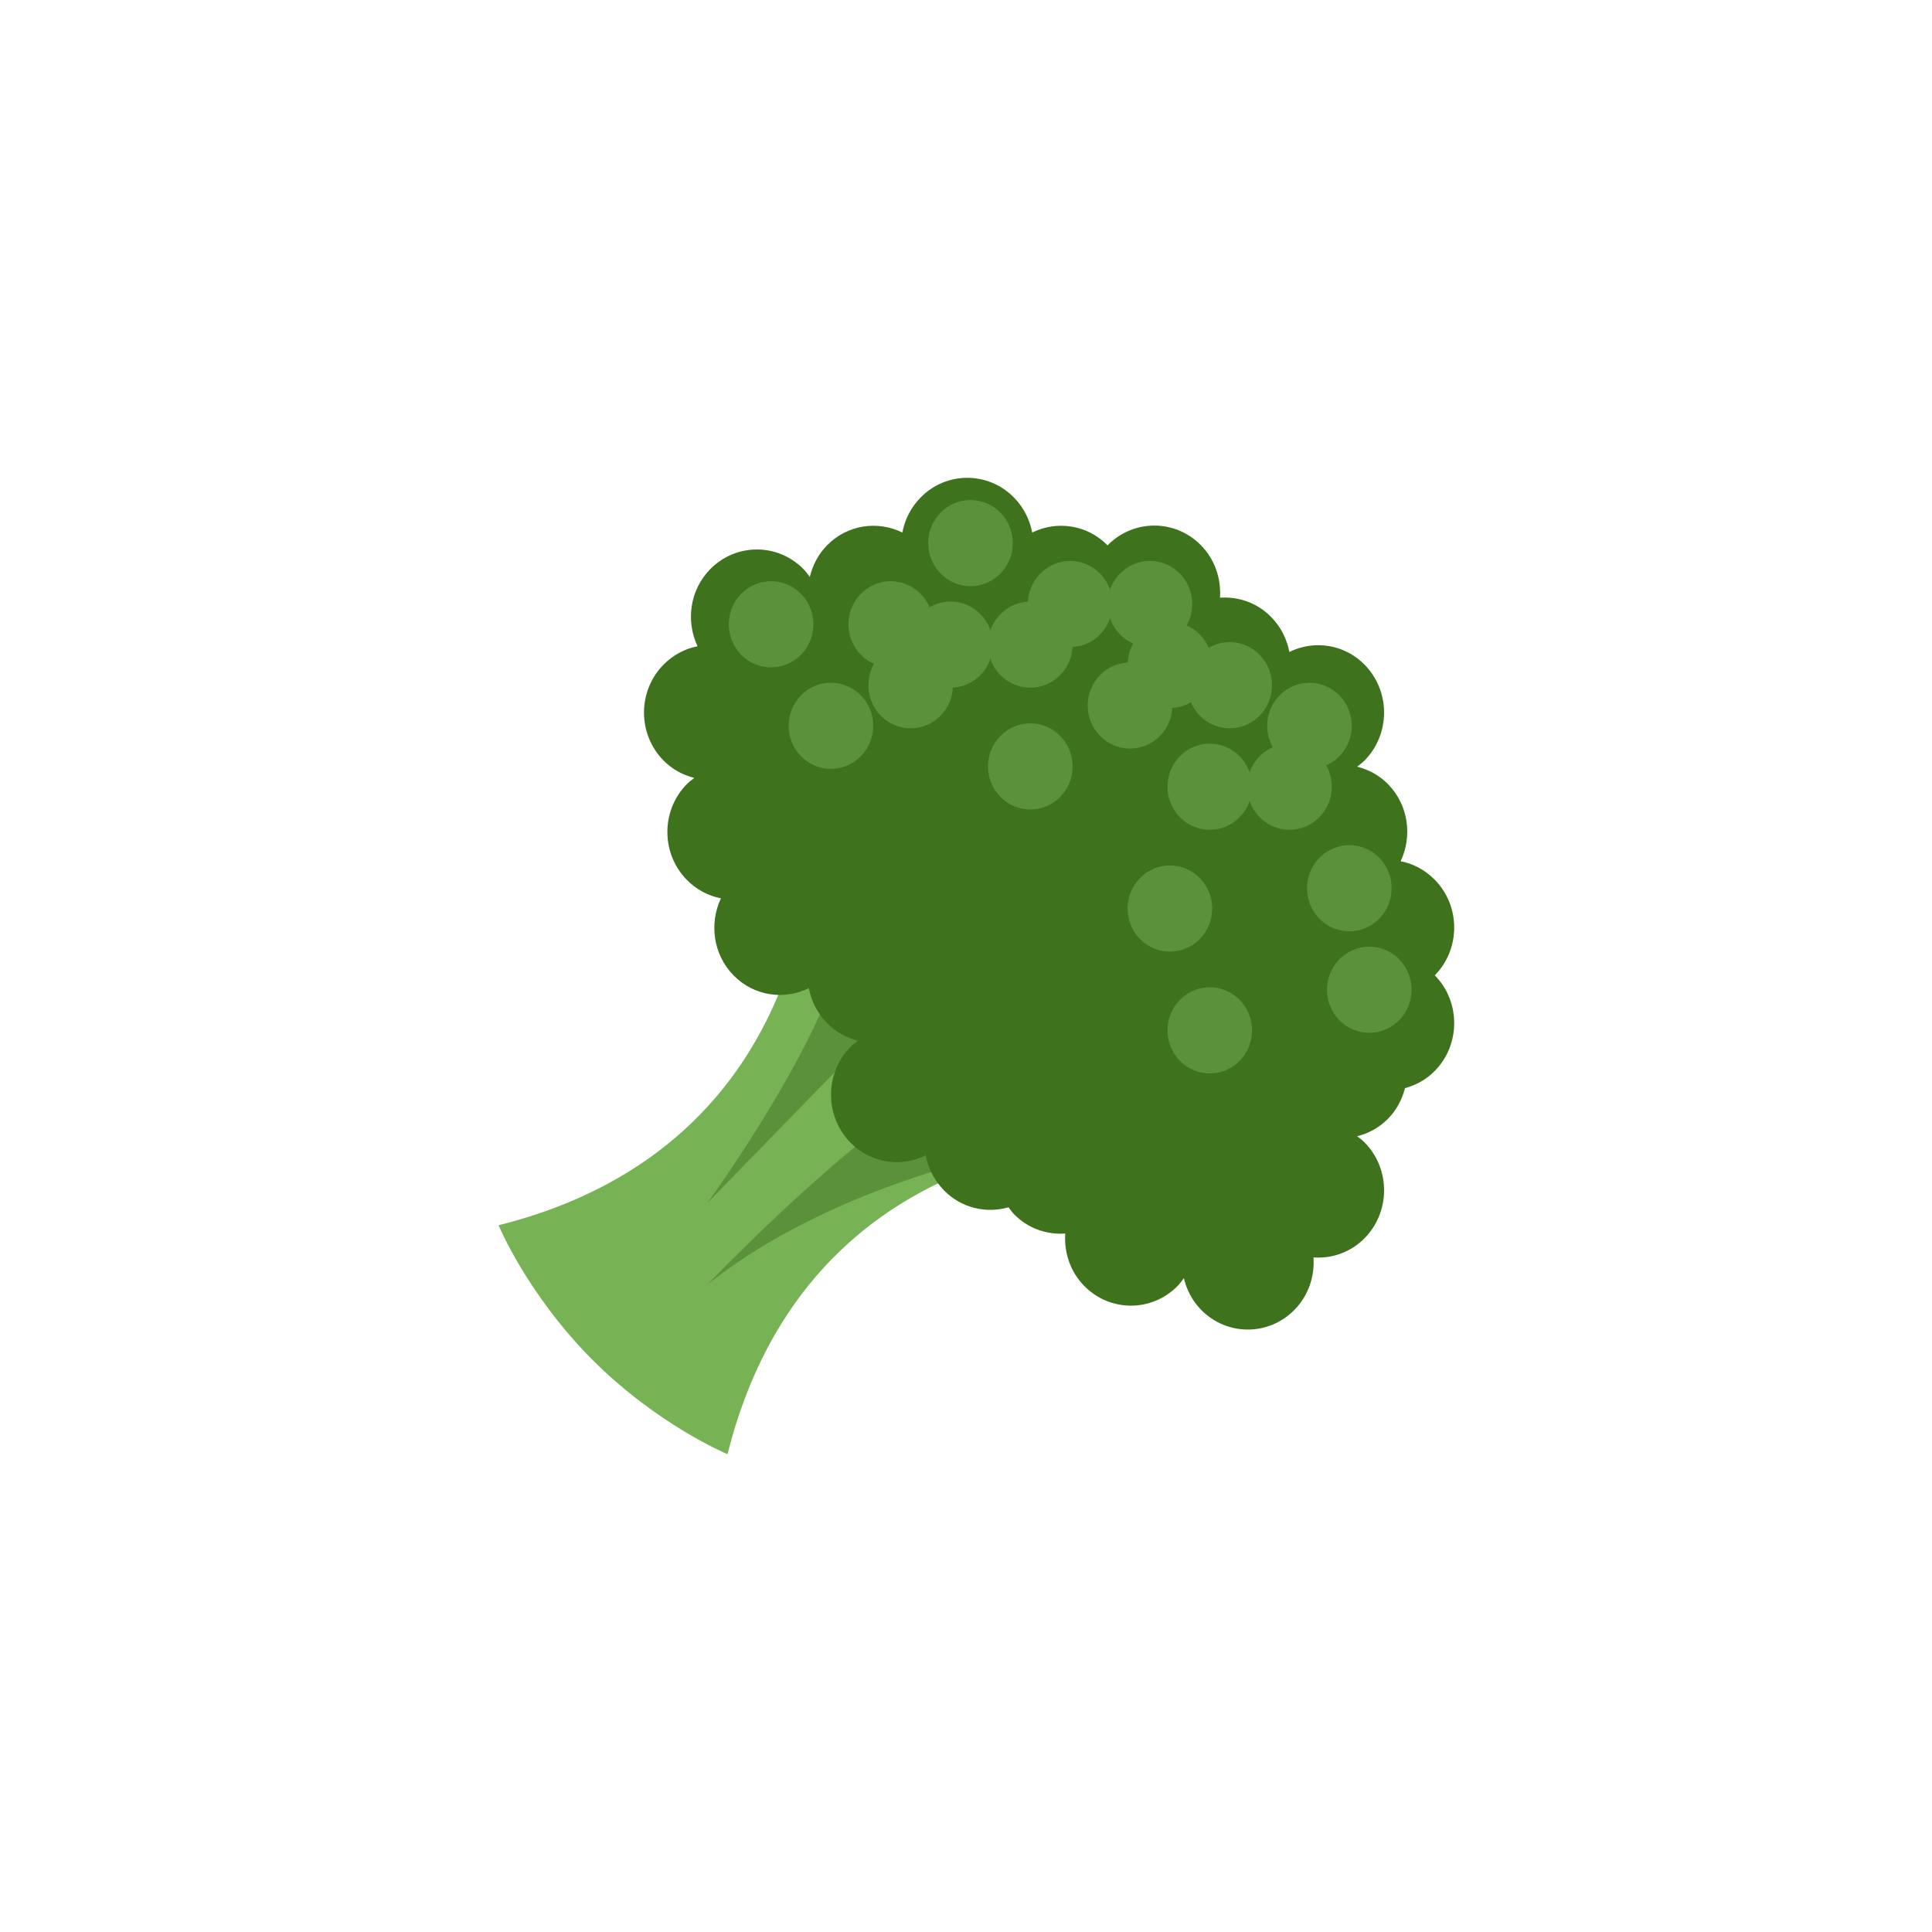
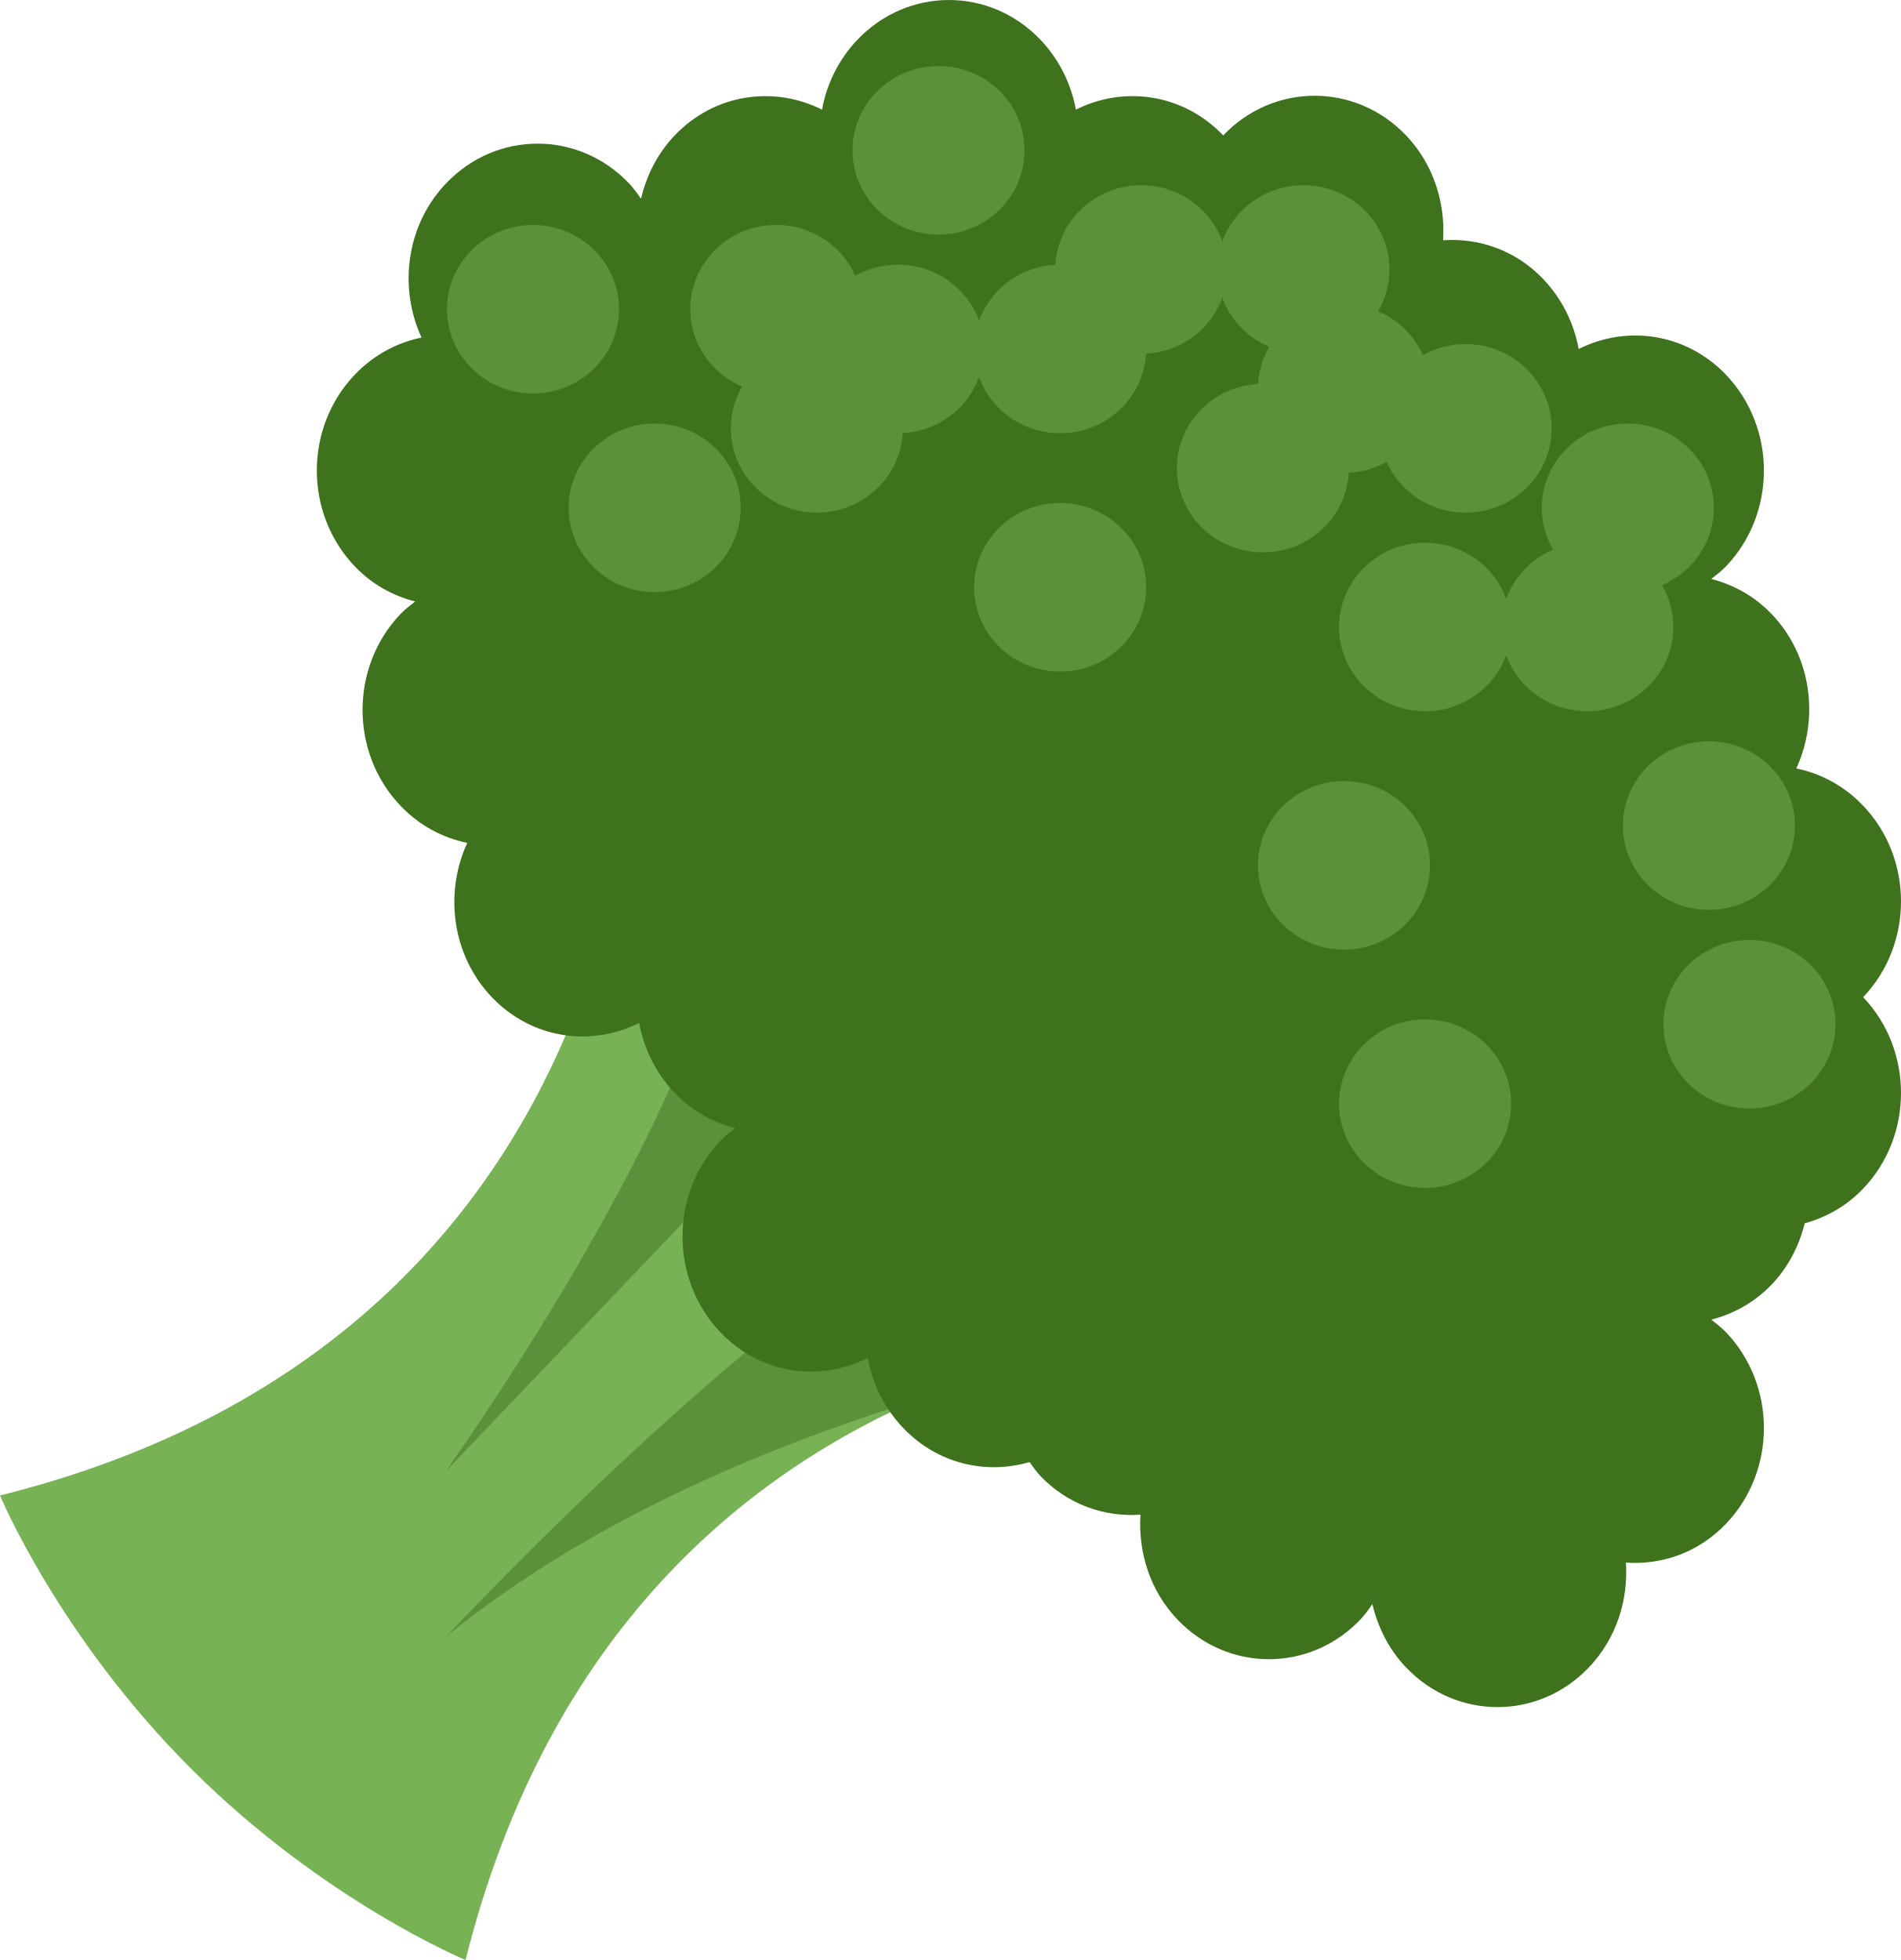
- <svg xmlns="http://www.w3.org/2000/svg" width="93px" height="93px" viewBox="0 0 93 93" version="1.1">
+ <svg xmlns="http://www.w3.org/2000/svg" width="97px" height="100px" viewBox="0 0 97 100" version="1.1">
  <defs />
-   <g id="Artboard" stroke="none" stroke-width="1" fill="none" fill-rule="evenodd">
-     <g id="broccoli" transform="translate(24, 23)" fill-rule="nonzero">
-       <path d="M30,31.939 L22.531,24.47 L15.061,17 C15.061,17 15.673,32.062 0,35.98 C0,35.98 1.391,39.329 4.532,42.47 C7.671,45.61 11.02,47 11.02,47 C14.939,31.327 30,31.939 30,31.939" id="Shape" fill="#77B255" />
-       <g id="Group" transform="translate(10, 21)" fill="#5C913B">
-         <path d="M6.74,1.147 C5.785,6.056 0.049,13.909 0.049,13.909 C0.049,13.909 7.695,6.056 11.518,2.128 C15.341,-1.798 6.74,1.147 6.74,1.147" id="Shape" />
-         <path d="M22.986,9.982 C22.986,9.982 8.652,10.963 0.05,17.835 C10.562,7.037 15.341,6.056 15.341,6.056 L22.986,9.982 Z" id="Shape" />
-       </g>
-       <path d="M39.228,37.529 C40.112,37.59 41.016,37.288 41.692,36.597 C42.936,35.327 42.936,33.268 41.692,31.998 C41.579,31.883 41.453,31.789 41.328,31.695 C41.874,31.558 42.392,31.283 42.818,30.849 C43.23,30.428 43.491,29.917 43.631,29.38 C44.156,29.238 44.656,28.97 45.068,28.549 C46.311,27.279 46.311,25.219 45.068,23.95 C46.311,22.68 46.311,20.62 45.068,19.351 C44.601,18.874 44.026,18.576 43.422,18.456 C43.993,17.246 43.8,15.755 42.818,14.75 C42.392,14.315 41.873,14.042 41.328,13.905 C41.453,13.81 41.579,13.717 41.692,13.601 C42.936,12.33 42.936,10.272 41.692,9.001 C40.709,7.998 39.25,7.8 38.065,8.383 C37.949,7.767 37.658,7.179 37.191,6.702 C36.515,6.011 35.611,5.71 34.727,5.771 C34.785,4.867 34.491,3.943 33.815,3.252 C32.572,1.982 30.556,1.982 29.314,3.252 C28.331,2.249 26.871,2.051 25.687,2.634 C25.57,2.017 25.278,1.429 24.812,0.952 C23.569,-0.317 21.553,-0.317 20.311,0.952 C19.844,1.429 19.552,2.017 19.437,2.634 C18.251,2.051 16.791,2.249 15.81,3.252 C15.384,3.687 15.115,4.216 14.981,4.773 C14.888,4.646 14.797,4.517 14.684,4.402 C13.442,3.133 11.426,3.133 10.183,4.402 C9.201,5.406 9.007,6.898 9.577,8.108 C8.975,8.227 8.4,8.524 7.933,9.001 C6.689,10.272 6.689,12.33 7.933,13.601 C8.357,14.036 8.877,14.31 9.421,14.446 C9.296,14.541 9.17,14.635 9.057,14.75 C7.815,16.021 7.815,18.079 9.057,19.35 C9.524,19.827 10.1,20.124 10.703,20.243 C10.133,21.453 10.327,22.945 11.308,23.949 C12.291,24.953 13.751,25.151 14.935,24.567 C15.052,25.184 15.343,25.772 15.81,26.249 C16.236,26.684 16.754,26.959 17.298,27.095 C17.173,27.19 17.049,27.282 16.935,27.399 C15.692,28.669 15.692,30.728 16.935,31.998 C17.917,33.002 19.377,33.2 20.562,32.616 C20.678,33.232 20.97,33.82 21.437,34.297 C22.279,35.159 23.475,35.422 24.547,35.115 C24.631,35.228 24.711,35.343 24.812,35.448 C25.488,36.139 26.392,36.44 27.277,36.379 C27.217,37.283 27.512,38.207 28.188,38.898 C29.431,40.167 31.446,40.167 32.69,38.898 C32.803,38.781 32.894,38.654 32.986,38.526 C33.121,39.082 33.389,39.612 33.815,40.047 C35.057,41.318 37.073,41.318 38.315,40.047 C38.992,39.356 39.288,38.433 39.228,37.529" id="Shape" fill="#3E721D" />
-       <g id="Group" transform="translate(11, 1)" fill="#5C913B">
-         <path d="M3.557,7.518 C2.761,8.328 1.472,8.328 0.678,7.518 C-0.118,6.708 -0.118,5.395 0.678,4.586 C1.472,3.776 2.761,3.776 3.557,4.586 C4.353,5.395 4.353,6.708 3.557,7.518" id="Shape" />
-         <path d="M9.316,7.518 C8.521,8.328 7.231,8.328 6.437,7.518 C5.641,6.708 5.641,5.395 6.437,4.586 C7.231,3.776 8.521,3.776 9.316,4.586 C10.112,5.395 10.112,6.708 9.316,7.518" id="Shape" />
-         <path d="M13.156,3.609 C12.36,4.419 11.071,4.419 10.277,3.609 C9.481,2.799 9.481,1.486 10.277,0.677 C11.071,-0.133 12.36,-0.133 13.156,0.677 C13.952,1.486 13.952,2.799 13.156,3.609" id="Shape" />
-         <path d="M17.955,6.541 C17.159,7.351 15.87,7.351 15.076,6.541 C14.28,5.73 14.28,4.418 15.076,3.609 C15.87,2.799 17.159,2.799 17.955,3.609 C18.751,4.418 18.751,5.731 17.955,6.541" id="Shape" />
-         <path d="M21.794,6.541 C20.999,7.351 19.709,7.351 18.915,6.541 C18.119,5.73 18.119,4.418 18.915,3.609 C19.709,2.799 20.999,2.799 21.794,3.609 C22.59,4.418 22.59,5.731 21.794,6.541" id="Shape" />
-         <path d="M22.754,9.472 C21.959,10.283 20.669,10.283 19.875,9.472 C19.079,8.662 19.079,7.35 19.875,6.541 C20.669,5.731 21.959,5.731 22.754,6.541 C23.55,7.35 23.55,8.662 22.754,9.472" id="Shape" />
-         <path d="M25.634,10.45 C24.838,11.26 23.549,11.26 22.754,10.45 C21.959,9.64 21.959,8.327 22.754,7.518 C23.549,6.708 24.838,6.708 25.634,7.518 C26.429,8.327 26.429,9.64 25.634,10.45" id="Shape" />
-         <path d="M29.473,12.404 C28.677,13.214 27.388,13.214 26.594,12.404 C25.798,11.594 25.798,10.281 26.594,9.472 C27.388,8.662 28.677,8.662 29.473,9.472 C30.269,10.281 30.269,11.594 29.473,12.404" id="Shape" />
-         <path d="M28.513,15.336 C27.718,16.146 26.428,16.146 25.634,15.336 C24.838,14.526 24.838,13.213 25.634,12.405 C26.428,11.594 27.718,11.594 28.513,12.405 C29.309,13.213 29.309,14.526 28.513,15.336" id="Shape" />
-         <path d="M31.393,20.223 C30.597,21.033 29.308,21.033 28.513,20.223 C27.717,19.413 27.717,18.1 28.513,17.291 C29.308,16.481 30.597,16.481 31.393,17.291 C32.188,18.1 32.188,19.413 31.393,20.223" id="Shape" />
-         <path d="M32.353,25.109 C31.557,25.919 30.268,25.919 29.473,25.109 C28.677,24.299 28.677,22.986 29.473,22.177 C30.268,21.367 31.557,21.367 32.353,22.177 C33.148,22.986 33.148,24.299 32.353,25.109" id="Shape" />
-         <path d="M24.674,15.336 C23.878,16.146 22.589,16.146 21.795,15.336 C20.999,14.526 20.999,13.213 21.795,12.405 C22.589,11.594 23.878,11.594 24.674,12.405 C25.47,13.213 25.47,14.526 24.674,15.336" id="Shape" />
-         <path d="M20.835,11.427 C20.039,12.237 18.75,12.237 17.955,11.427 C17.159,10.616 17.159,9.304 17.955,8.495 C18.75,7.685 20.039,7.685 20.835,8.495 C21.63,9.304 21.63,10.616 20.835,11.427" id="Shape" />
-         <path d="M16.035,8.495 C15.24,9.306 13.95,9.306 13.156,8.495 C12.36,7.685 12.36,6.372 13.156,5.564 C13.95,4.753 15.24,4.753 16.035,5.564 C16.831,6.372 16.831,7.685 16.035,8.495" id="Shape" />
-         <path d="M10.276,10.45 C9.481,11.26 8.191,11.26 7.397,10.45 C6.601,9.64 6.601,8.327 7.397,7.518 C8.191,6.708 9.481,6.708 10.276,7.518 C11.072,8.327 11.072,9.64 10.276,10.45" id="Shape" />
-         <path d="M12.196,8.495 C11.4,9.306 10.111,9.306 9.317,8.495 C8.521,7.685 8.521,6.372 9.317,5.564 C10.111,4.753 11.4,4.753 12.196,5.564 C12.992,6.372 12.992,7.685 12.196,8.495" id="Shape" />
-         <path d="M6.437,12.404 C5.641,13.214 4.352,13.214 3.558,12.404 C2.762,11.594 2.762,10.281 3.558,9.472 C4.352,8.662 5.641,8.662 6.437,9.472 C7.233,10.281 7.233,11.594 6.437,12.404" id="Shape" />
-         <path d="M16.035,14.359 C15.24,15.169 13.95,15.169 13.156,14.359 C12.36,13.549 12.36,12.236 13.156,11.427 C13.95,10.617 15.24,10.617 16.035,11.427 C16.831,12.236 16.831,13.549 16.035,14.359" id="Shape" />
-         <path d="M22.754,21.2 C21.959,22.011 20.669,22.011 19.875,21.2 C19.079,20.39 19.079,19.077 19.875,18.269 C20.669,17.458 21.959,17.458 22.754,18.269 C23.55,19.077 23.55,20.39 22.754,21.2" id="Shape" />
-         <path d="M24.674,27.064 C23.878,27.874 22.589,27.874 21.795,27.064 C20.999,26.254 20.999,24.941 21.795,24.132 C22.589,23.322 23.878,23.322 24.674,24.132 C25.47,24.941 25.47,26.254 24.674,27.064" id="Shape" />
+   <g id="Icons" stroke="none" stroke-width="1" fill="none" fill-rule="evenodd">
+     <g id="Artboard" transform="translate(-76, -701)" fill-rule="nonzero">
+       <g id="broccoli" transform="translate(76, 701)">
+         <path d="M64.667,67.612 L48.567,51.549 L32.464,35.484 C32.464,35.484 33.785,67.875 0,76.3 C0,76.3 2.999,83.503 9.769,90.257 C16.535,97.011 23.755,100 23.755,100 C32.203,66.294 64.667,67.612 64.667,67.612" id="Shape" fill="#77B255" />
+         <g id="Group" transform="translate(22.63333, 45.16129)" fill="#5C913B">
+           <path d="M14.212,2.467 C12.198,13.023 0.104,29.912 0.104,29.912 C0.104,29.912 16.226,13.023 24.289,4.577 C32.349,-3.866 14.212,2.467 14.212,2.467" id="Shape" />
+           <path d="M48.471,21.467 C48.471,21.467 18.244,23.577 0.105,38.356 C22.272,15.134 32.349,13.024 32.349,13.024 L48.471,21.467 Z" id="Shape" />
+         </g>
+         <path d="M82.964,79.724 C84.797,79.853 86.669,79.212 88.071,77.743 C90.649,75.046 90.649,70.671 88.071,67.974 C87.837,67.729 87.576,67.531 87.318,67.329 C88.447,67.039 89.522,66.455 90.404,65.533 C91.259,64.638 91.8,63.553 92.089,62.413 C93.178,62.111 94.214,61.541 95.068,60.646 C97.644,57.949 97.644,53.574 95.068,50.876 C97.644,48.179 97.644,43.804 95.068,41.107 C94.101,40.094 92.908,39.46 91.657,39.207 C92.839,36.636 92.441,33.468 90.404,31.334 C89.522,30.41 88.447,29.829 87.317,29.538 C87.576,29.337 87.837,29.138 88.071,28.894 C90.649,26.194 90.649,21.821 88.071,19.121 C86.034,16.991 83.01,16.571 80.553,17.808 C80.314,16.499 79.709,15.25 78.742,14.236 C77.34,12.768 75.468,12.129 73.635,12.259 C73.756,10.339 73.146,8.376 71.744,6.908 C69.169,4.211 64.991,4.211 62.415,6.908 C60.379,4.778 57.353,4.357 54.898,5.595 C54.656,4.285 54.052,3.036 53.084,2.023 C50.509,-0.674 46.331,-0.674 43.755,2.023 C42.788,3.036 42.183,4.285 41.944,5.595 C39.487,4.357 36.461,4.778 34.427,6.908 C33.544,7.832 32.987,8.957 32.709,10.14 C32.516,9.87 32.327,9.596 32.093,9.352 C29.518,6.654 25.34,6.654 22.765,9.352 C20.728,11.484 20.327,14.653 21.509,17.223 C20.261,17.477 19.068,18.107 18.1,19.12 C15.522,21.82 15.522,26.193 18.1,28.893 C18.98,29.817 20.057,30.398 21.184,30.689 C20.926,30.89 20.665,31.089 20.431,31.333 C17.856,34.033 17.856,38.406 20.431,41.106 C21.399,42.119 22.591,42.75 23.842,43.003 C22.66,45.573 23.062,48.742 25.095,50.875 C27.132,53.008 30.158,53.429 32.613,52.188 C32.855,53.498 33.46,54.747 34.427,55.76 C35.309,56.684 36.384,57.269 37.511,57.559 C37.252,57.761 36.994,57.956 36.758,58.204 C34.182,60.901 34.182,65.276 36.758,67.973 C38.794,70.106 41.82,70.527 44.275,69.286 C44.517,70.596 45.122,71.845 46.089,72.858 C47.834,74.689 50.314,75.247 52.534,74.594 C52.71,74.836 52.875,75.081 53.084,75.302 C54.486,76.77 56.36,77.409 58.194,77.28 C58.07,79.2 58.68,81.163 60.082,82.631 C62.657,85.328 66.835,85.328 69.413,82.631 C69.647,82.383 69.837,82.113 70.026,81.842 C70.307,83.022 70.862,84.148 71.744,85.072 C74.32,87.772 78.497,87.772 81.073,85.072 C82.474,83.604 83.088,81.644 82.964,79.724" id="Shape" fill="#3E721D" />
+         <g id="Group" transform="translate(22.63333, 3.225806)" fill="#5C913B">
+           <path d="M7.667,15.59 C5.952,17.27 3.173,17.27 1.461,15.59 C-0.255,13.91 -0.255,11.188 1.461,9.511 C3.173,7.83 5.952,7.83 7.667,9.511 C9.383,11.188 9.383,13.91 7.667,15.59" id="Shape" />
+           <path d="M20.082,15.59 C18.367,17.27 15.588,17.27 13.875,15.59 C12.16,13.91 12.16,11.188 13.875,9.511 C15.588,7.83 18.367,7.83 20.082,9.511 C21.797,11.188 21.797,13.91 20.082,15.59" id="Shape" />
+           <path d="M28.359,7.484 C26.644,9.164 23.865,9.164 22.152,7.484 C20.437,5.804 20.437,3.082 22.152,1.404 C23.865,-0.276 26.644,-0.276 28.359,1.404 C30.074,3.081 30.074,5.804 28.359,7.484" id="Shape" />
+           <path d="M38.703,13.564 C36.987,15.244 34.209,15.244 32.496,13.564 C30.781,11.883 30.781,9.161 32.496,7.484 C34.209,5.804 36.987,5.804 38.703,7.484 C40.418,9.161 40.418,11.884 38.703,13.564" id="Shape" />
+           <path d="M46.979,13.564 C45.264,15.244 42.485,15.244 40.772,13.564 C39.057,11.883 39.057,9.161 40.772,7.484 C42.485,5.804 45.264,5.804 46.979,7.484 C48.694,9.161 48.694,11.884 46.979,13.564" id="Shape" />
+           <path d="M49.048,19.643 C47.333,21.324 44.554,21.324 42.842,19.643 C41.126,17.963 41.126,15.241 42.842,13.564 C44.554,11.884 47.333,11.884 49.048,13.564 C50.764,15.241 50.764,17.963 49.048,19.643" id="Shape" />
+           <path d="M55.255,21.67 C53.54,23.35 50.761,23.35 49.048,21.67 C47.333,19.99 47.333,17.268 49.048,15.59 C50.761,13.91 53.54,13.91 55.255,15.59 C56.97,17.268 56.97,19.99 55.255,21.67" id="Shape" />
+           <path d="M63.531,25.723 C61.816,27.403 59.037,27.403 57.324,25.723 C55.609,24.043 55.609,21.321 57.324,19.643 C59.037,17.963 61.816,17.963 63.531,19.643 C65.246,21.321 65.246,24.043 63.531,25.723" id="Shape" />
+           <path d="M61.462,31.803 C59.747,33.483 56.968,33.483 55.255,31.803 C53.54,30.123 53.54,27.401 55.255,25.724 C56.968,24.043 59.747,24.043 61.462,25.724 C63.177,27.401 63.177,30.123 61.462,31.803" id="Shape" />
+           <path d="M67.669,41.937 C65.953,43.617 63.174,43.617 61.462,41.937 C59.747,40.256 59.747,37.534 61.462,35.857 C63.174,34.177 65.953,34.177 67.669,35.857 C69.384,37.534 69.384,40.257 67.669,41.937" id="Shape" />
+           <path d="M69.738,52.07 C68.022,53.75 65.243,53.75 63.531,52.07 C61.816,50.389 61.816,47.667 63.531,45.99 C65.243,44.31 68.022,44.31 69.738,45.99 C71.453,47.667 71.453,50.39 69.738,52.07" id="Shape" />
+           <path d="M53.186,31.803 C51.471,33.483 48.692,33.483 46.98,31.803 C45.264,30.123 45.264,27.401 46.98,25.724 C48.692,24.043 51.471,24.043 53.186,25.724 C54.902,27.401 54.902,30.123 53.186,31.803" id="Shape" />
+           <path d="M44.91,23.696 C43.195,25.376 40.416,25.376 38.703,23.696 C36.988,22.016 36.988,19.294 38.703,17.616 C40.416,15.936 43.195,15.936 44.91,17.616 C46.625,19.294 46.625,22.016 44.91,23.696" id="Shape" />
+           <path d="M34.565,17.617 C32.85,19.297 30.071,19.297 28.358,17.617 C26.643,15.937 26.643,13.215 28.358,11.537 C30.071,9.857 32.85,9.857 34.565,11.537 C36.28,13.215 36.28,15.937 34.565,17.617" id="Shape" />
+           <path d="M22.151,21.67 C20.436,23.35 17.657,23.35 15.945,21.67 C14.229,19.99 14.229,17.268 15.945,15.59 C17.657,13.91 20.436,13.91 22.151,15.59 C23.866,17.268 23.866,19.99 22.151,21.67" id="Shape" />
+           <path d="M26.29,17.617 C24.574,19.297 21.795,19.297 20.083,17.617 C18.368,15.937 18.368,13.215 20.083,11.537 C21.795,9.857 24.574,9.857 26.29,11.537 C28.005,13.215 28.005,15.937 26.29,17.617" id="Shape" />
+           <path d="M13.875,25.723 C12.16,27.403 9.381,27.403 7.669,25.723 C5.953,24.043 5.953,21.321 7.669,19.643 C9.381,17.963 12.16,17.963 13.875,19.643 C15.59,21.321 15.59,24.043 13.875,25.723" id="Shape" />
+           <path d="M34.565,29.777 C32.85,31.457 30.071,31.457 28.358,29.777 C26.643,28.096 26.643,25.374 28.358,23.697 C30.071,22.017 32.85,22.017 34.565,23.697 C36.28,25.374 36.28,28.096 34.565,29.777" id="Shape" />
+           <path d="M49.048,43.964 C47.333,45.644 44.554,45.644 42.842,43.964 C41.126,42.284 41.126,39.562 42.842,37.884 C44.554,36.204 47.333,36.204 49.048,37.884 C50.764,39.562 50.764,42.284 49.048,43.964" id="Shape" />
+           <path d="M53.186,56.123 C51.471,57.804 48.692,57.804 46.98,56.123 C45.264,54.443 45.264,51.721 46.98,50.044 C48.692,48.363 51.471,48.363 53.186,50.044 C54.902,51.721 54.902,54.443 53.186,56.123" id="Shape" />
+         </g>
      </g>
    </g>
  </g>
</svg>
